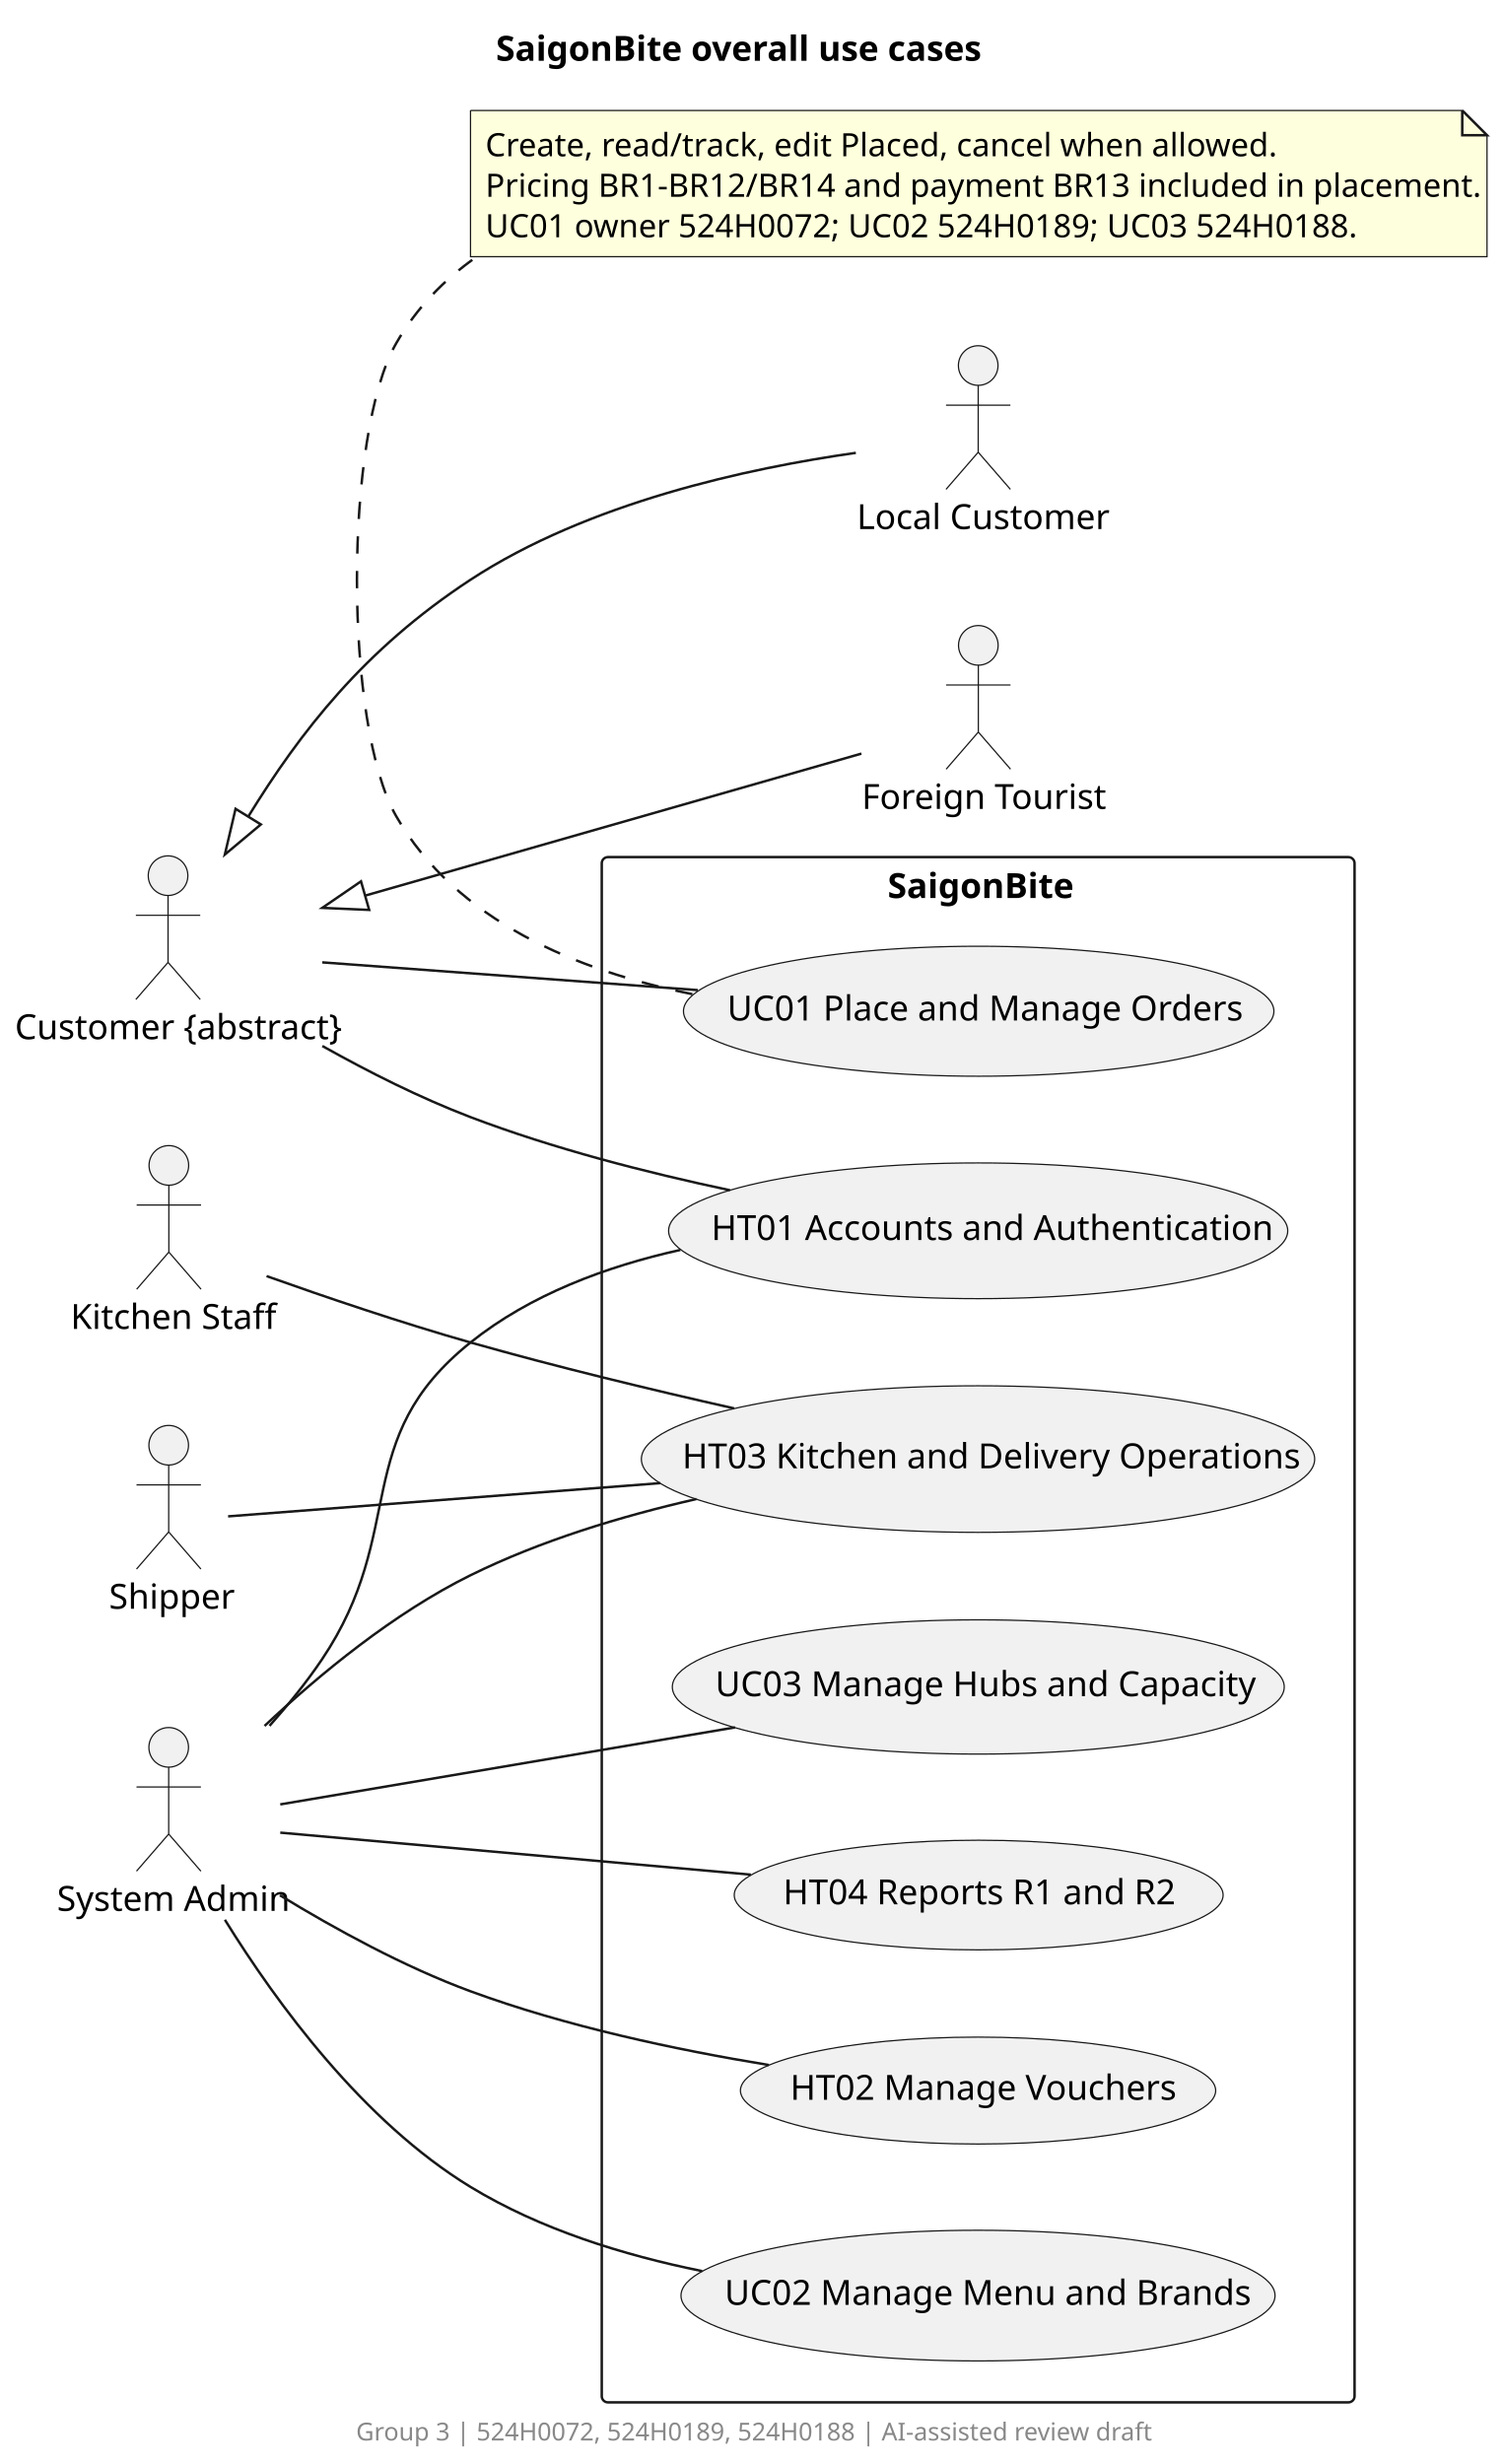
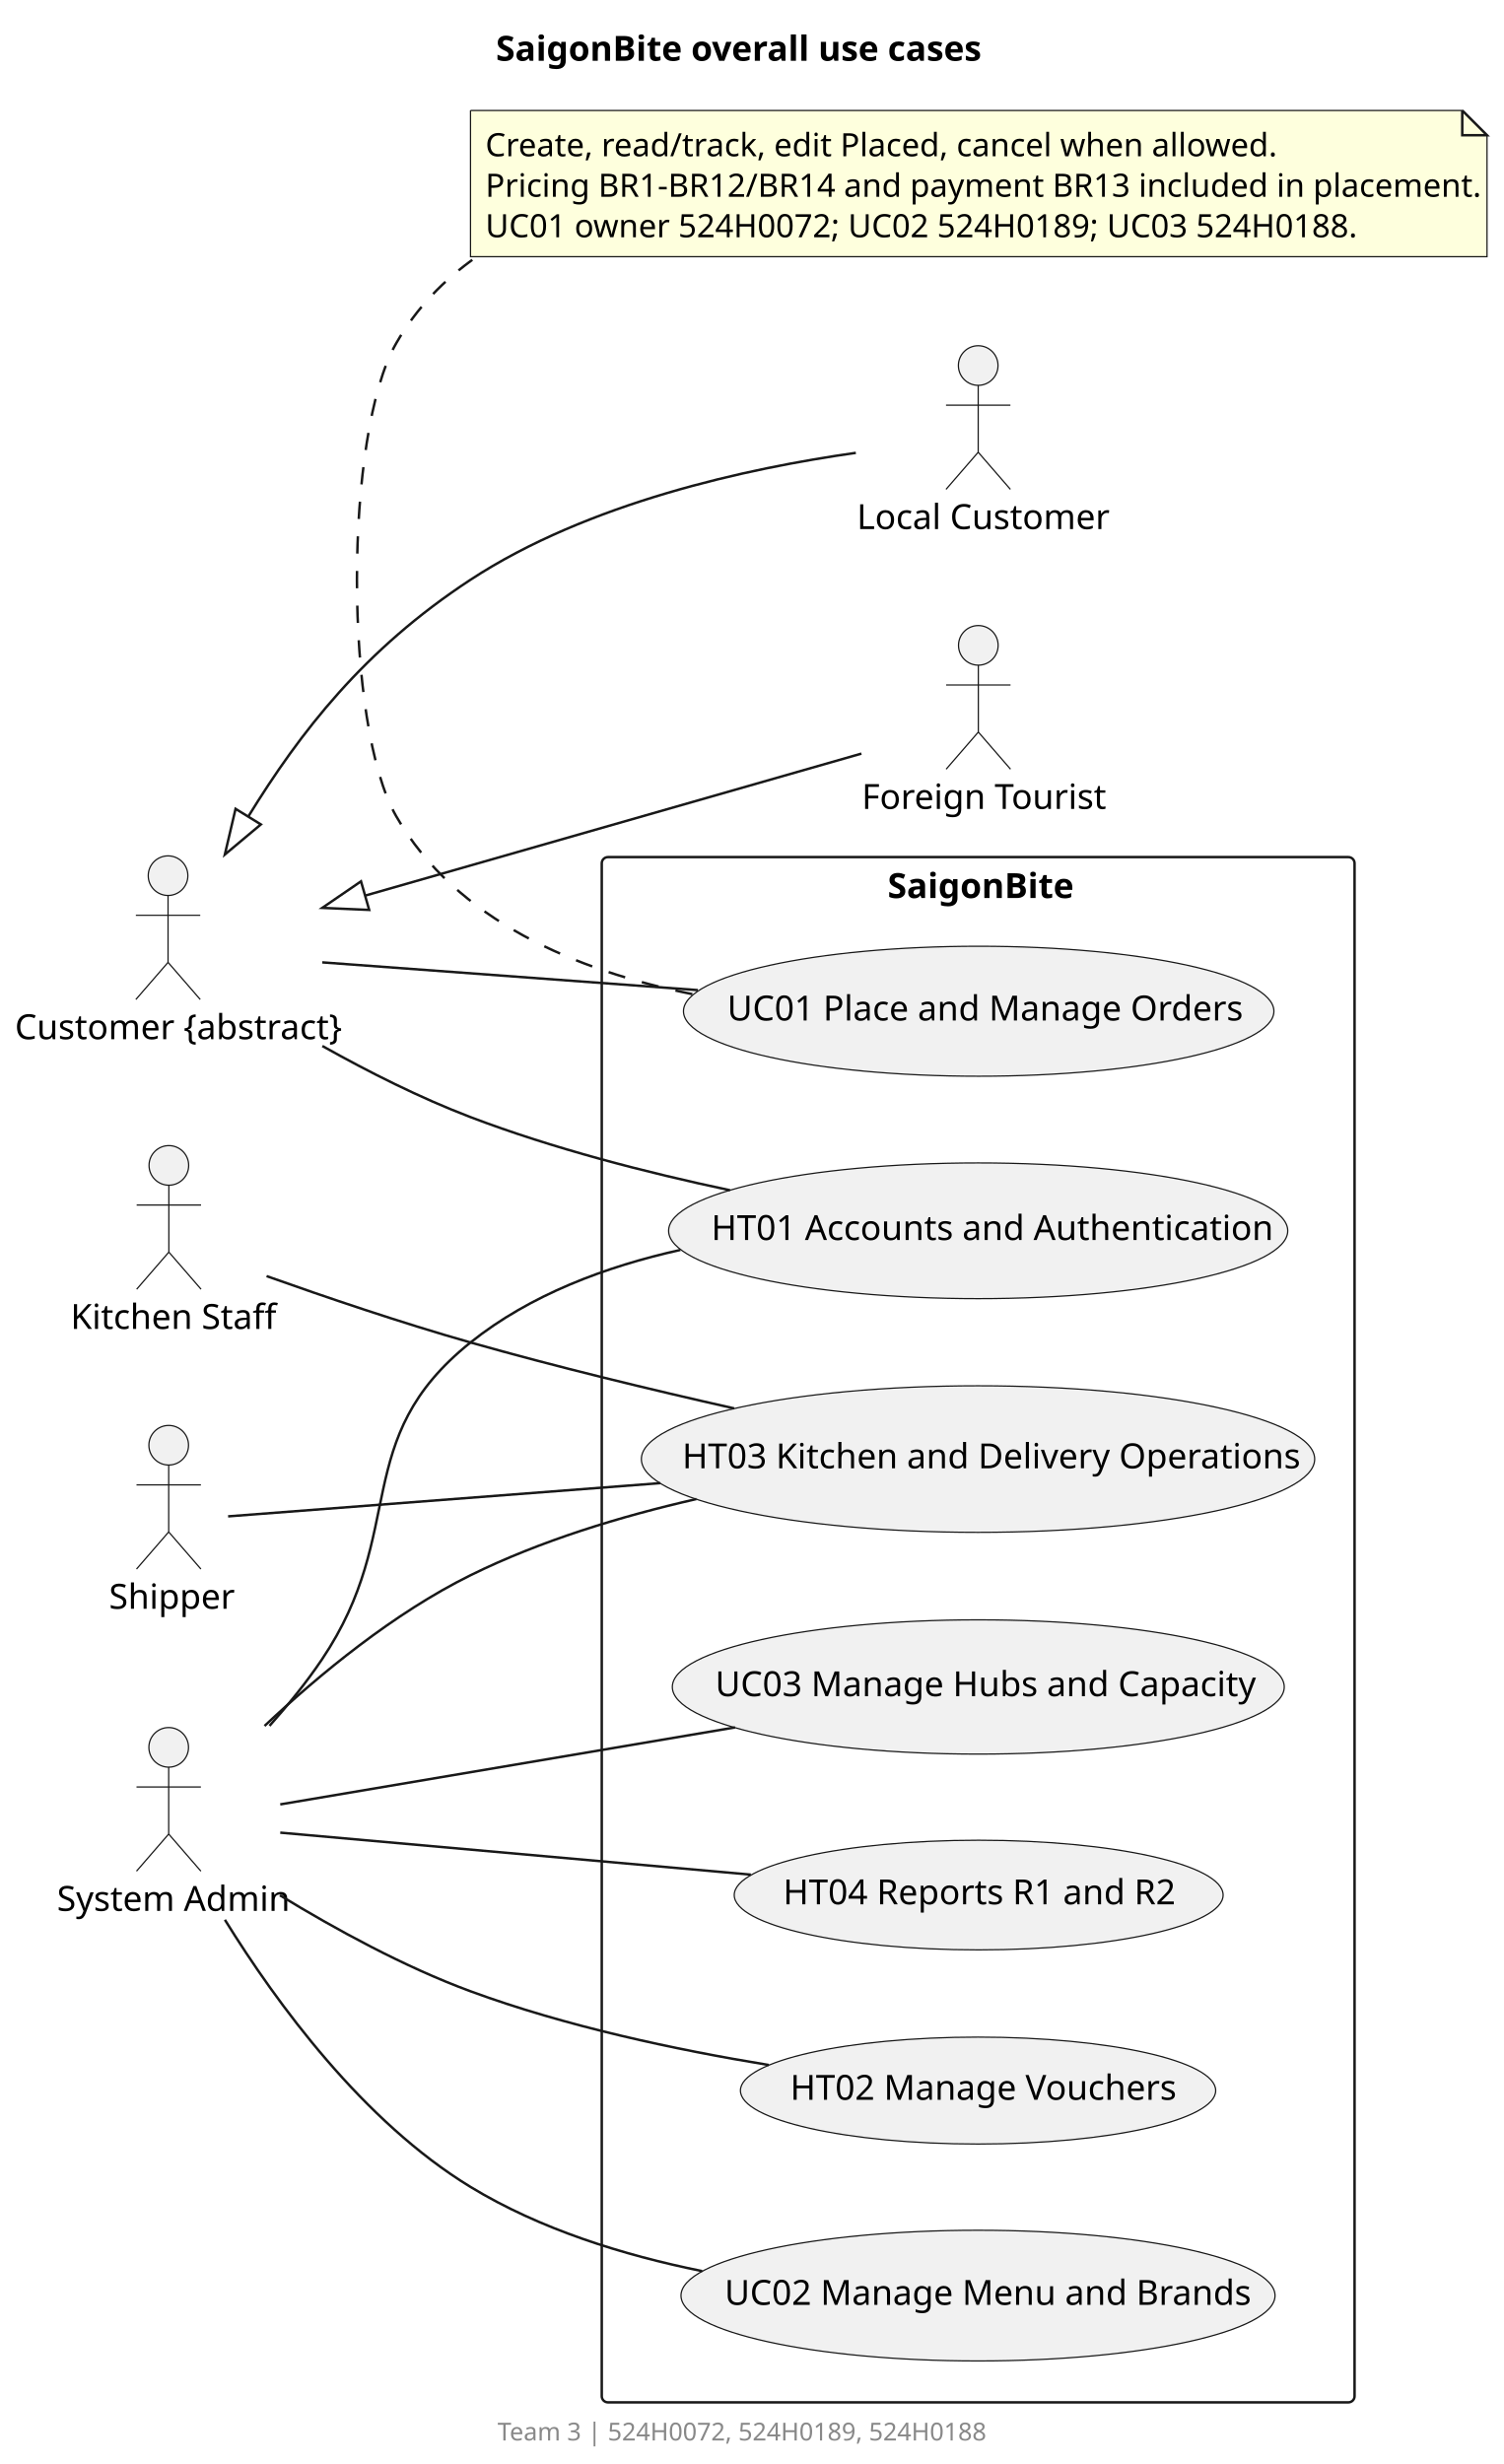
<svg xmlns="http://www.w3.org/2000/svg" contentStyleType="text/css" data-diagram-type="DESCRIPTION" height="995px" preserveAspectRatio="none" style="width:607px;height:995px;background:#FFFFFF;" version="1.1" viewBox="0 0 607 995" width="607px" zoomAndPan="magnify">
  <defs />
  <g>
    <text fill="#000000" font-family="sans-serif" font-size="14" font-weight="bold" lengthAdjust="spacing" textLength="192.978" x="200.257" y="24.533">SaigonBite overall use cases</text>
    <g class="cluster" data-entity="SaigonBite" data-source-line="12" data-uid="ent0010" id="cluster_SaigonBite">
      <rect fill="none" height="624" rx="2.5" ry="2.5" style="stroke:#181818;stroke-width:1;" width="304" x="243" y="346.109" />
      <text fill="#000000" font-family="sans-serif" font-size="14" font-weight="bold" lengthAdjust="spacing" textLength="73.117" x="358.441" y="362.643">SaigonBite</text>
    </g>
    <g class="entity" data-entity="Orders" data-source-line="13" data-uid="ent0011" id="entity_Orders">
      <ellipse cx="395.216" cy="408.353" fill="#F1F1F1" rx="119.216" ry="26.243" style="stroke:#181818;stroke-width:0.5;" />
      <text fill="#000000" font-family="sans-serif" font-size="14" lengthAdjust="spacing" textLength="203.109" x="293.661" y="412.081">UC01 Place and Manage Orders</text>
    </g>
    <g class="entity" data-entity="Menu" data-source-line="14" data-uid="ent0012" id="entity_Menu">
      <ellipse cx="394.944" cy="926.998" fill="#F1F1F1" rx="119.944" ry="26.389" style="stroke:#181818;stroke-width:0.5;" />
      <text fill="#000000" font-family="sans-serif" font-size="14" lengthAdjust="spacing" textLength="204.682" x="292.603" y="930.727">UC02 Manage Menu and Brands</text>
    </g>
    <g class="entity" data-entity="Hub" data-source-line="15" data-uid="ent0013" id="entity_Hub">
      <ellipse cx="395.053" cy="681.22" fill="#F1F1F1" rx="123.553" ry="27.111" style="stroke:#181818;stroke-width:0.5;" />
      <text fill="#000000" font-family="sans-serif" font-size="14" lengthAdjust="spacing" textLength="212.454" x="288.826" y="684.948">UC03 Manage Hubs and Capacity</text>
    </g>
    <g class="entity" data-entity="Accounts" data-source-line="16" data-uid="ent0014" id="entity_Accounts">
      <ellipse cx="395.008" cy="497.011" fill="#F1F1F1" rx="125.008" ry="27.402" style="stroke:#181818;stroke-width:0.5;" />
      <text fill="#000000" font-family="sans-serif" font-size="14" lengthAdjust="spacing" textLength="215.578" x="287.219" y="500.74">HT01 Accounts and Authentication</text>
    </g>
    <g class="entity" data-entity="Vouchers" data-source-line="17" data-uid="ent0015" id="entity_Vouchers">
      <ellipse cx="394.961" cy="844.202" fill="#F1F1F1" rx="95.96" ry="21.592" style="stroke:#181818;stroke-width:0.5;" />
      <text fill="#000000" font-family="sans-serif" font-size="14" lengthAdjust="spacing" textLength="151.751" x="319.085" y="847.93">HT02 Manage Vouchers</text>
    </g>
    <g class="entity" data-entity="Operations" data-source-line="18" data-uid="ent0016" id="entity_Operations">
      <ellipse cx="394.948" cy="589.199" fill="#F1F1F1" rx="135.948" ry="29.59" style="stroke:#181818;stroke-width:0.5;" />
      <text fill="#000000" font-family="sans-serif" font-size="14" lengthAdjust="spacing" textLength="238.895" x="275.5" y="592.928">HT03 Kitchen and Delivery Operations</text>
    </g>
    <g class="entity" data-entity="Reports" data-source-line="19" data-uid="ent0017" id="entity_Reports">
      <ellipse cx="395.208" cy="765.251" fill="#F1F1F1" rx="98.708" ry="22.142" style="stroke:#181818;stroke-width:0.5;" />
      <text fill="#000000" font-family="sans-serif" font-size="14" lengthAdjust="spacing" textLength="157.965" x="316.226" y="768.98">HT04 Reports R1 and R2</text>
    </g>
    <g class="entity" data-entity="Customer" data-source-line="4" data-uid="ent0002" id="entity_Customer">
      <ellipse cx="67.862" cy="353.609" fill="#F1F1F1" rx="8" ry="8" style="stroke:#181818;stroke-width:0.5;" />
      <path d="M67.862,361.609 L67.862,388.609 M54.862,369.609 L80.862,369.609 M67.862,388.609 L54.862,403.609 M67.862,388.609 L80.862,403.609" fill="none" style="stroke:#181818;stroke-width:0.5;" />
      <text fill="#000000" font-family="sans-serif" font-size="14" lengthAdjust="spacing" textLength="123.724" x="6" y="419.643">Customer {abstract}</text>
    </g>
    <g class="entity" data-entity="Local" data-source-line="5" data-uid="ent0003" id="entity_Local">
      <ellipse cx="395.021" cy="147.609" fill="#F1F1F1" rx="8" ry="8" style="stroke:#181818;stroke-width:0.5;" />
      <path d="M395.021,155.609 L395.021,182.609 M382.021,163.609 L408.021,163.609 M395.021,182.609 L382.021,197.609 M395.021,182.609 L408.021,197.609" fill="none" style="stroke:#181818;stroke-width:0.5;" />
      <text fill="#000000" font-family="sans-serif" font-size="14" lengthAdjust="spacing" textLength="98.041" x="346" y="213.643">Local Customer</text>
    </g>
    <g class="entity" data-entity="Tourist" data-source-line="6" data-uid="ent0004" id="entity_Tourist">
      <ellipse cx="395.072" cy="260.609" fill="#F1F1F1" rx="8" ry="8" style="stroke:#181818;stroke-width:0.5;" />
      <path d="M395.072,268.609 L395.072,295.609 M382.072,276.609 L408.072,276.609 M395.072,295.609 L382.072,310.609 M395.072,295.609 L408.072,310.609" fill="none" style="stroke:#181818;stroke-width:0.5;" />
      <text fill="#000000" font-family="sans-serif" font-size="14" lengthAdjust="spacing" textLength="94.144" x="348" y="326.643">Foreign Tourist</text>
    </g>
    <g class="entity" data-entity="Kitchen" data-source-line="7" data-uid="ent0005" id="entity_Kitchen">
      <ellipse cx="68.189" cy="470.609" fill="#F1F1F1" rx="8" ry="8" style="stroke:#181818;stroke-width:0.5;" />
      <path d="M68.189,478.609 L68.189,505.609 M55.19,486.609 L81.189,486.609 M68.189,505.609 L55.19,520.609 M68.189,505.609 L81.189,520.609" fill="none" style="stroke:#181818;stroke-width:0.5;" />
      <text fill="#000000" font-family="sans-serif" font-size="14" lengthAdjust="spacing" textLength="79.379" x="28.5" y="536.643">Kitchen Staff</text>
    </g>
    <g class="entity" data-entity="Shipper" data-source-line="8" data-uid="ent0006" id="entity_Shipper">
      <ellipse cx="68.127" cy="583.609" fill="#F1F1F1" rx="8" ry="8" style="stroke:#181818;stroke-width:0.5;" />
      <path d="M68.127,591.609 L68.127,618.609 M55.127,599.609 L81.127,599.609 M68.127,618.609 L55.127,633.609 M68.127,618.609 L81.127,633.609" fill="none" style="stroke:#181818;stroke-width:0.5;" />
      <text fill="#000000" font-family="sans-serif" font-size="14" lengthAdjust="spacing" textLength="48.255" x="44" y="649.643">Shipper</text>
    </g>
    <g class="entity" data-entity="Admin" data-source-line="9" data-uid="ent0007" id="entity_Admin">
      <ellipse cx="68.124" cy="705.609" fill="#F1F1F1" rx="8" ry="8" style="stroke:#181818;stroke-width:0.5;" />
      <path d="M68.124,713.609 L68.124,740.609 M55.124,721.609 L81.124,721.609 M68.124,740.609 L55.124,755.609 M68.124,740.609 L81.124,755.609" fill="none" style="stroke:#181818;stroke-width:0.5;" />
      <text fill="#000000" font-family="sans-serif" font-size="14" lengthAdjust="spacing" textLength="90.248" x="23" y="771.643">System Admin</text>
    </g>
    <g class="entity" data-entity="GMN28" data-source-line="32" data-uid="ent0029" id="entity_GMN28">
      <path d="M190,44.609 L190,103.664 L600.492,103.664 L600.492,54.609 L590.492,44.609 L190,44.609" fill="#FEFFDD" style="stroke:#181818;stroke-width:0.5;" />
      <path d="M590.492,44.609 L590.492,54.609 L600.492,54.609 L590.492,44.609" fill="#FEFFDD" style="stroke:#181818;stroke-width:1;" />
      <text fill="#000000" font-family="sans-serif" font-size="13" lengthAdjust="spacing" textLength="306.389" x="196" y="63.105">Create, read/track, edit Placed, cancel when allowed.</text>
      <text fill="#000000" font-family="sans-serif" font-size="13" lengthAdjust="spacing" textLength="389.492" x="196" y="79.456">Pricing BR1-BR12/BR14 and payment BR13 included in placement.</text>
      <text fill="#000000" font-family="sans-serif" font-size="13" lengthAdjust="spacing" textLength="347.617" x="196" y="95.808">UC01 owner 524H0072; UC02 524H0189; UC03 524H0188.</text>
    </g>
    <g class="link" data-entity-1="Customer" data-entity-2="Local" data-source-line="10" data-uid="lnk8" id="link_Customer_Local">
      <path d="M100.235,329.766 C121.315,295.566 146.9,262.349 190,234.109 C237.46,203.019 301.94,189.059 345.61,182.869" fill="none" id="Customer-backto-Local" style="stroke:#181818;stroke-width:1;" />
      <polygon fill="none" points="90.79,345.089,105.342,332.914,95.127,326.618,90.79,345.089" style="stroke:#181818;stroke-width:1;" />
    </g>
    <g class="link" data-entity-1="Customer" data-entity-2="Tourist" data-source-line="11" data-uid="lnk9" id="link_Customer_Tourist">
      <path d="M147.435,361.667 C210.685,343.567 290.76,320.649 347.85,304.319" fill="none" id="Customer-backto-Tourist" style="stroke:#181818;stroke-width:1;" />
      <polygon fill="none" points="130.13,366.619,149.086,367.436,145.785,355.899,130.13,366.619" style="stroke:#181818;stroke-width:1;" />
    </g>
    <g class="link" data-entity-1="Customer" data-entity-2="Orders" data-source-line="21" data-uid="lnk18" id="link_Customer_Orders">
      <path d="M130.13,388.619 C172.79,391.769 230.97,396.069 281.84,399.829" fill="none" id="Customer-Orders" style="stroke:#181818;stroke-width:1;" />
    </g>
    <g class="link" data-entity-1="Customer" data-entity-2="Accounts" data-source-line="22" data-uid="lnk19" id="link_Customer_Accounts">
      <path d="M130.17,422.389 C148.85,432.859 169.8,443.419 190,451.109 C223.25,463.769 260.94,473.479 294.8,480.639" fill="none" id="Customer-Accounts" style="stroke:#181818;stroke-width:1;" />
    </g>
    <g class="link" data-entity-1="Admin" data-entity-2="Accounts" data-source-line="23" data-uid="lnk20" id="link_Admin_Accounts">
      <path d="M108.84,696.919 C116.37,688.469 123.82,679.299 130,670.109 C165.07,617.979 140.94,581.359 190,542.109 C214.07,522.849 244.65,511.419 274.76,504.739" fill="none" id="Admin-Accounts" style="stroke:#181818;stroke-width:1;" />
    </g>
    <g class="link" data-entity-1="Admin" data-entity-2="Menu" data-source-line="24" data-uid="lnk21" id="link_Admin_Menu">
      <path d="M90.82,775.239 C111.8,809.119 146.67,856.709 190,883.109 C218,900.169 251.7,910.669 283.57,917.109" fill="none" id="Admin-Menu" style="stroke:#181818;stroke-width:1;" />
    </g>
    <g class="link" data-entity-1="Admin" data-entity-2="Hub" data-source-line="25" data-uid="lnk22" id="link_Admin_Hub">
      <path d="M113.17,728.639 C160.12,720.689 235.84,707.869 296.84,697.549" fill="none" id="Admin-Hub" style="stroke:#181818;stroke-width:1;" />
    </g>
    <g class="link" data-entity-1="Admin" data-entity-2="Vouchers" data-source-line="26" data-uid="lnk23" id="link_Admin_Vouchers">
      <path d="M113.03,765.349 C135.29,778.939 163.2,794.239 190,804.109 C228.44,818.259 272.89,827.729 310.47,833.879" fill="none" id="Admin-Vouchers" style="stroke:#181818;stroke-width:1;" />
    </g>
    <g class="link" data-entity-1="Admin" data-entity-2="Operations" data-source-line="27" data-uid="lnk24" id="link_Admin_Operations">
      <path d="M106.83,696.949 C129.18,675.969 159.09,651.369 190,636.109 C218.19,622.189 250.62,612.319 281.21,605.339" fill="none" id="Admin-Operations" style="stroke:#181818;stroke-width:1;" />
    </g>
    <g class="link" data-entity-1="Admin" data-entity-2="Reports" data-source-line="28" data-uid="lnk25" id="link_Admin_Reports">
      <path d="M113.17,740.049 C161.77,744.389 241.2,751.479 303.21,757.009" fill="none" id="Admin-Reports" style="stroke:#181818;stroke-width:1;" />
    </g>
    <g class="link" data-entity-1="Kitchen" data-entity-2="Operations" data-source-line="29" data-uid="lnk26" id="link_Kitchen_Operations">
      <path d="M107.65,515.309 C131.26,523.709 162.15,534.209 190,542.109 C224.44,551.889 262.58,561.099 296.47,568.729" fill="none" id="Kitchen-Operations" style="stroke:#181818;stroke-width:1;" />
    </g>
    <g class="link" data-entity-1="Shipper" data-entity-2="Operations" data-source-line="30" data-uid="lnk27" id="link_Shipper_Operations">
      <path d="M92.11,612.329 C128.44,609.539 201.48,603.919 266.62,598.909" fill="none" id="Shipper-Operations" style="stroke:#181818;stroke-width:1;" />
    </g>
    <g class="link" data-entity-1="Orders" data-entity-2="GMN28" data-source-line="32" data-uid="lnk30" id="link_Orders_GMN28">
      <path d="M279.6,401.449 C232.83,391.989 184.21,371.759 160,329.609 C138.86,292.799 138.86,175.419 160,138.609 C168.22,124.299 179.39,112.859 192.41,103.729" fill="none" id="Orders-GMN28" style="stroke:#181818;stroke-width:1;stroke-dasharray:7.0,7.0;" />
    </g>
-     <text fill="#888888" font-family="sans-serif" font-size="10" lengthAdjust="spacing" textLength="305.938" x="143.777" y="985.49">Group 3 | 524H0072, 524H0189, 524H0188 | AI-assisted review draft</text>
+     <text fill="#888888" font-family="sans-serif" font-size="10" lengthAdjust="spacing" textLength="191.626" x="200.933" y="985.49">Team 3 | 524H0072, 524H0189, 524H0188</text>
  </g>
</svg>
